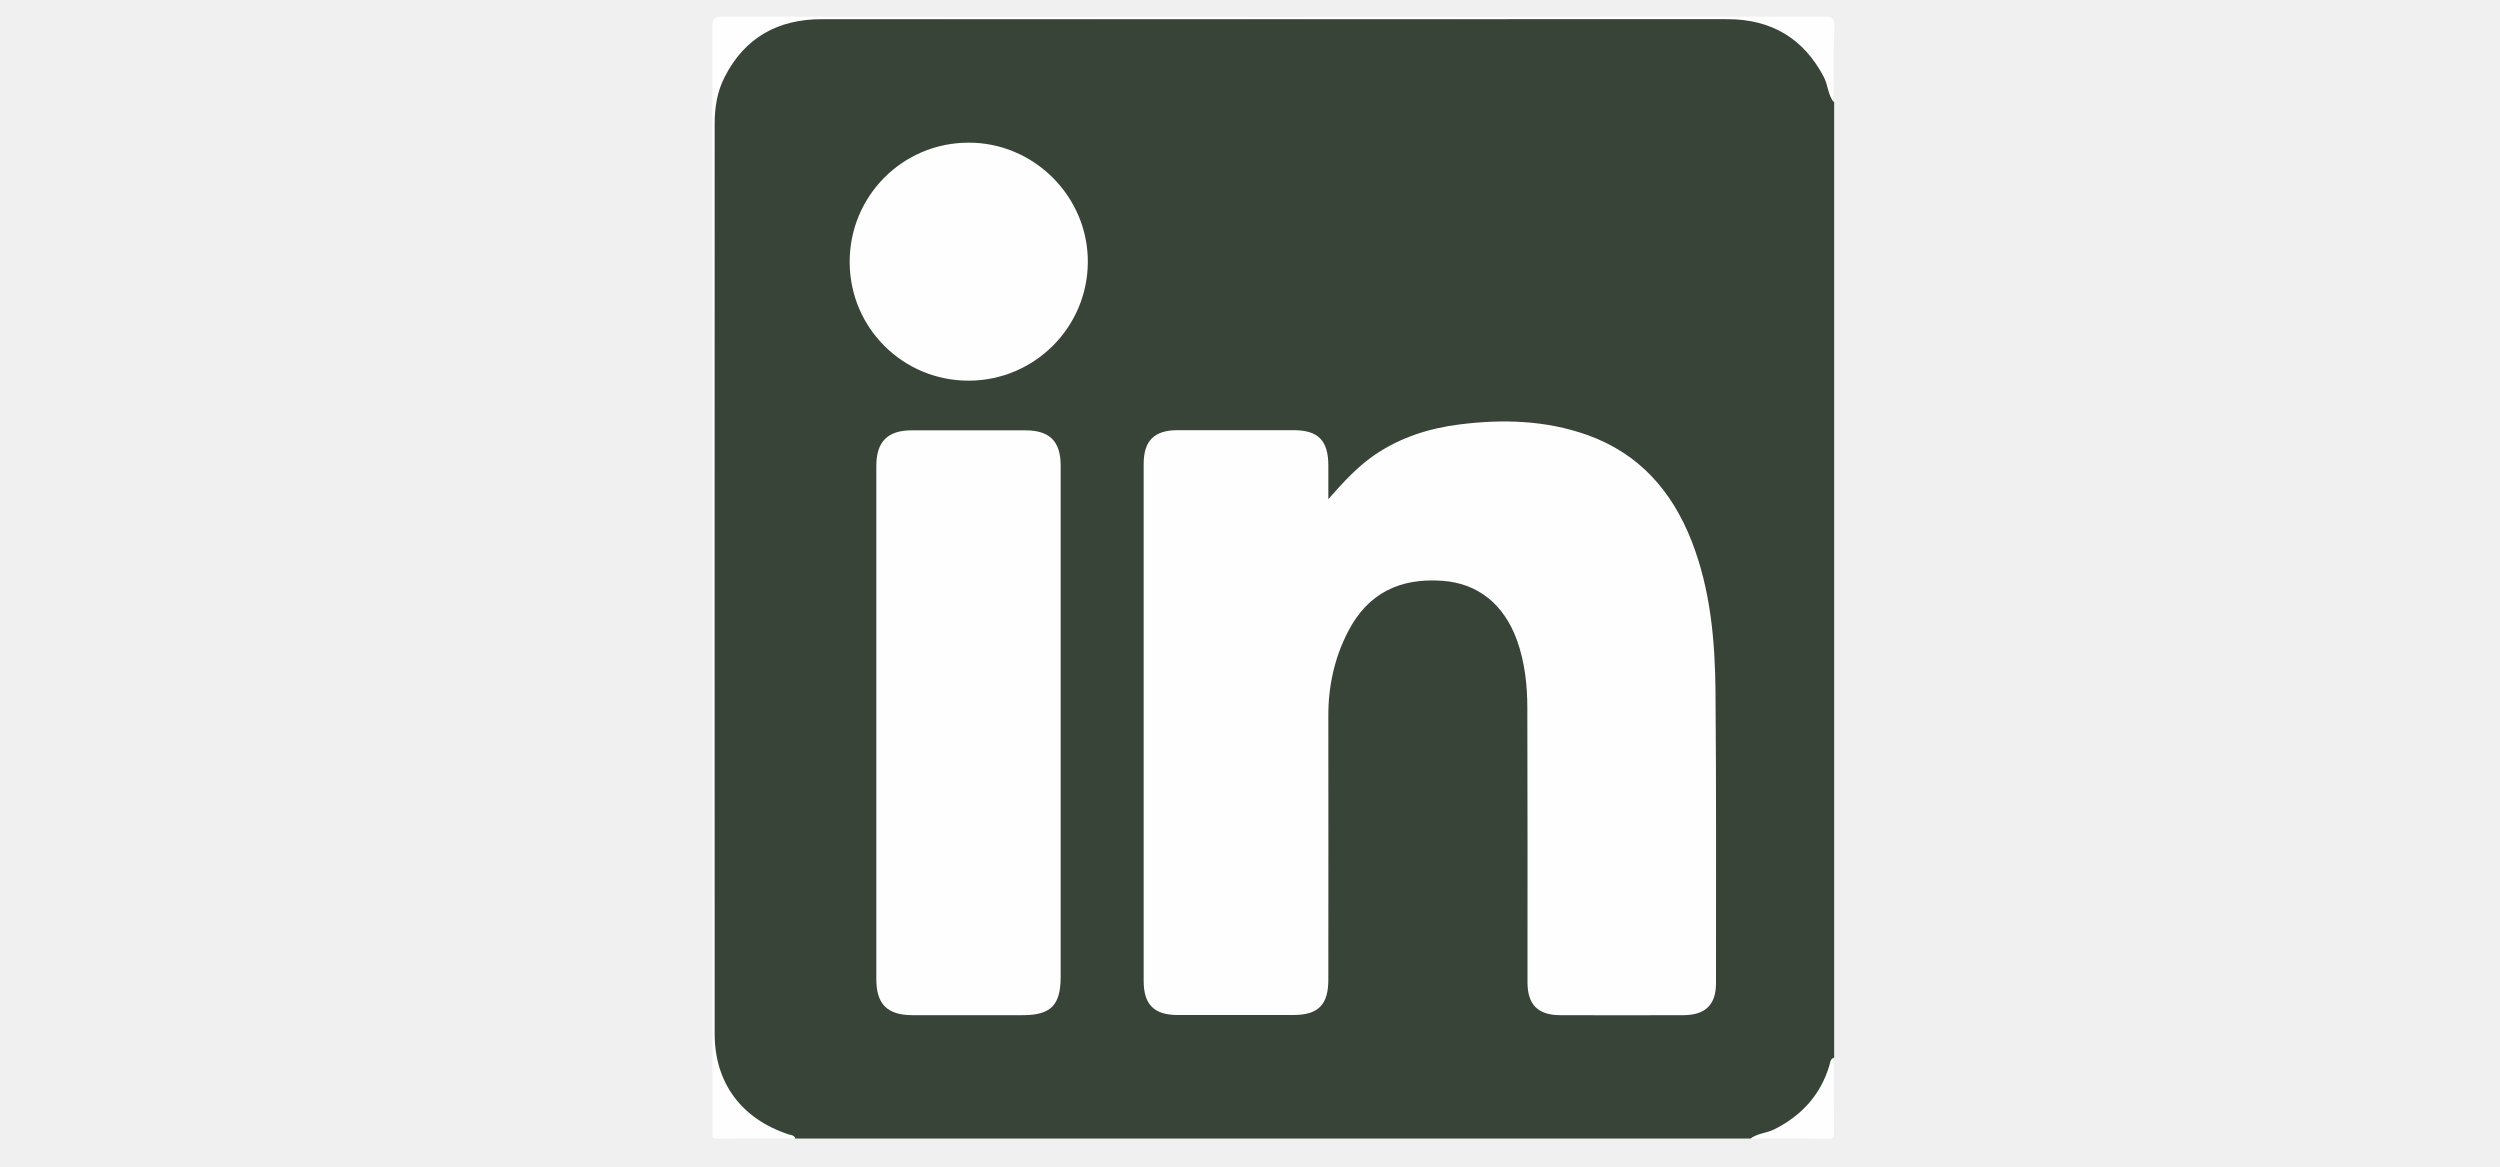
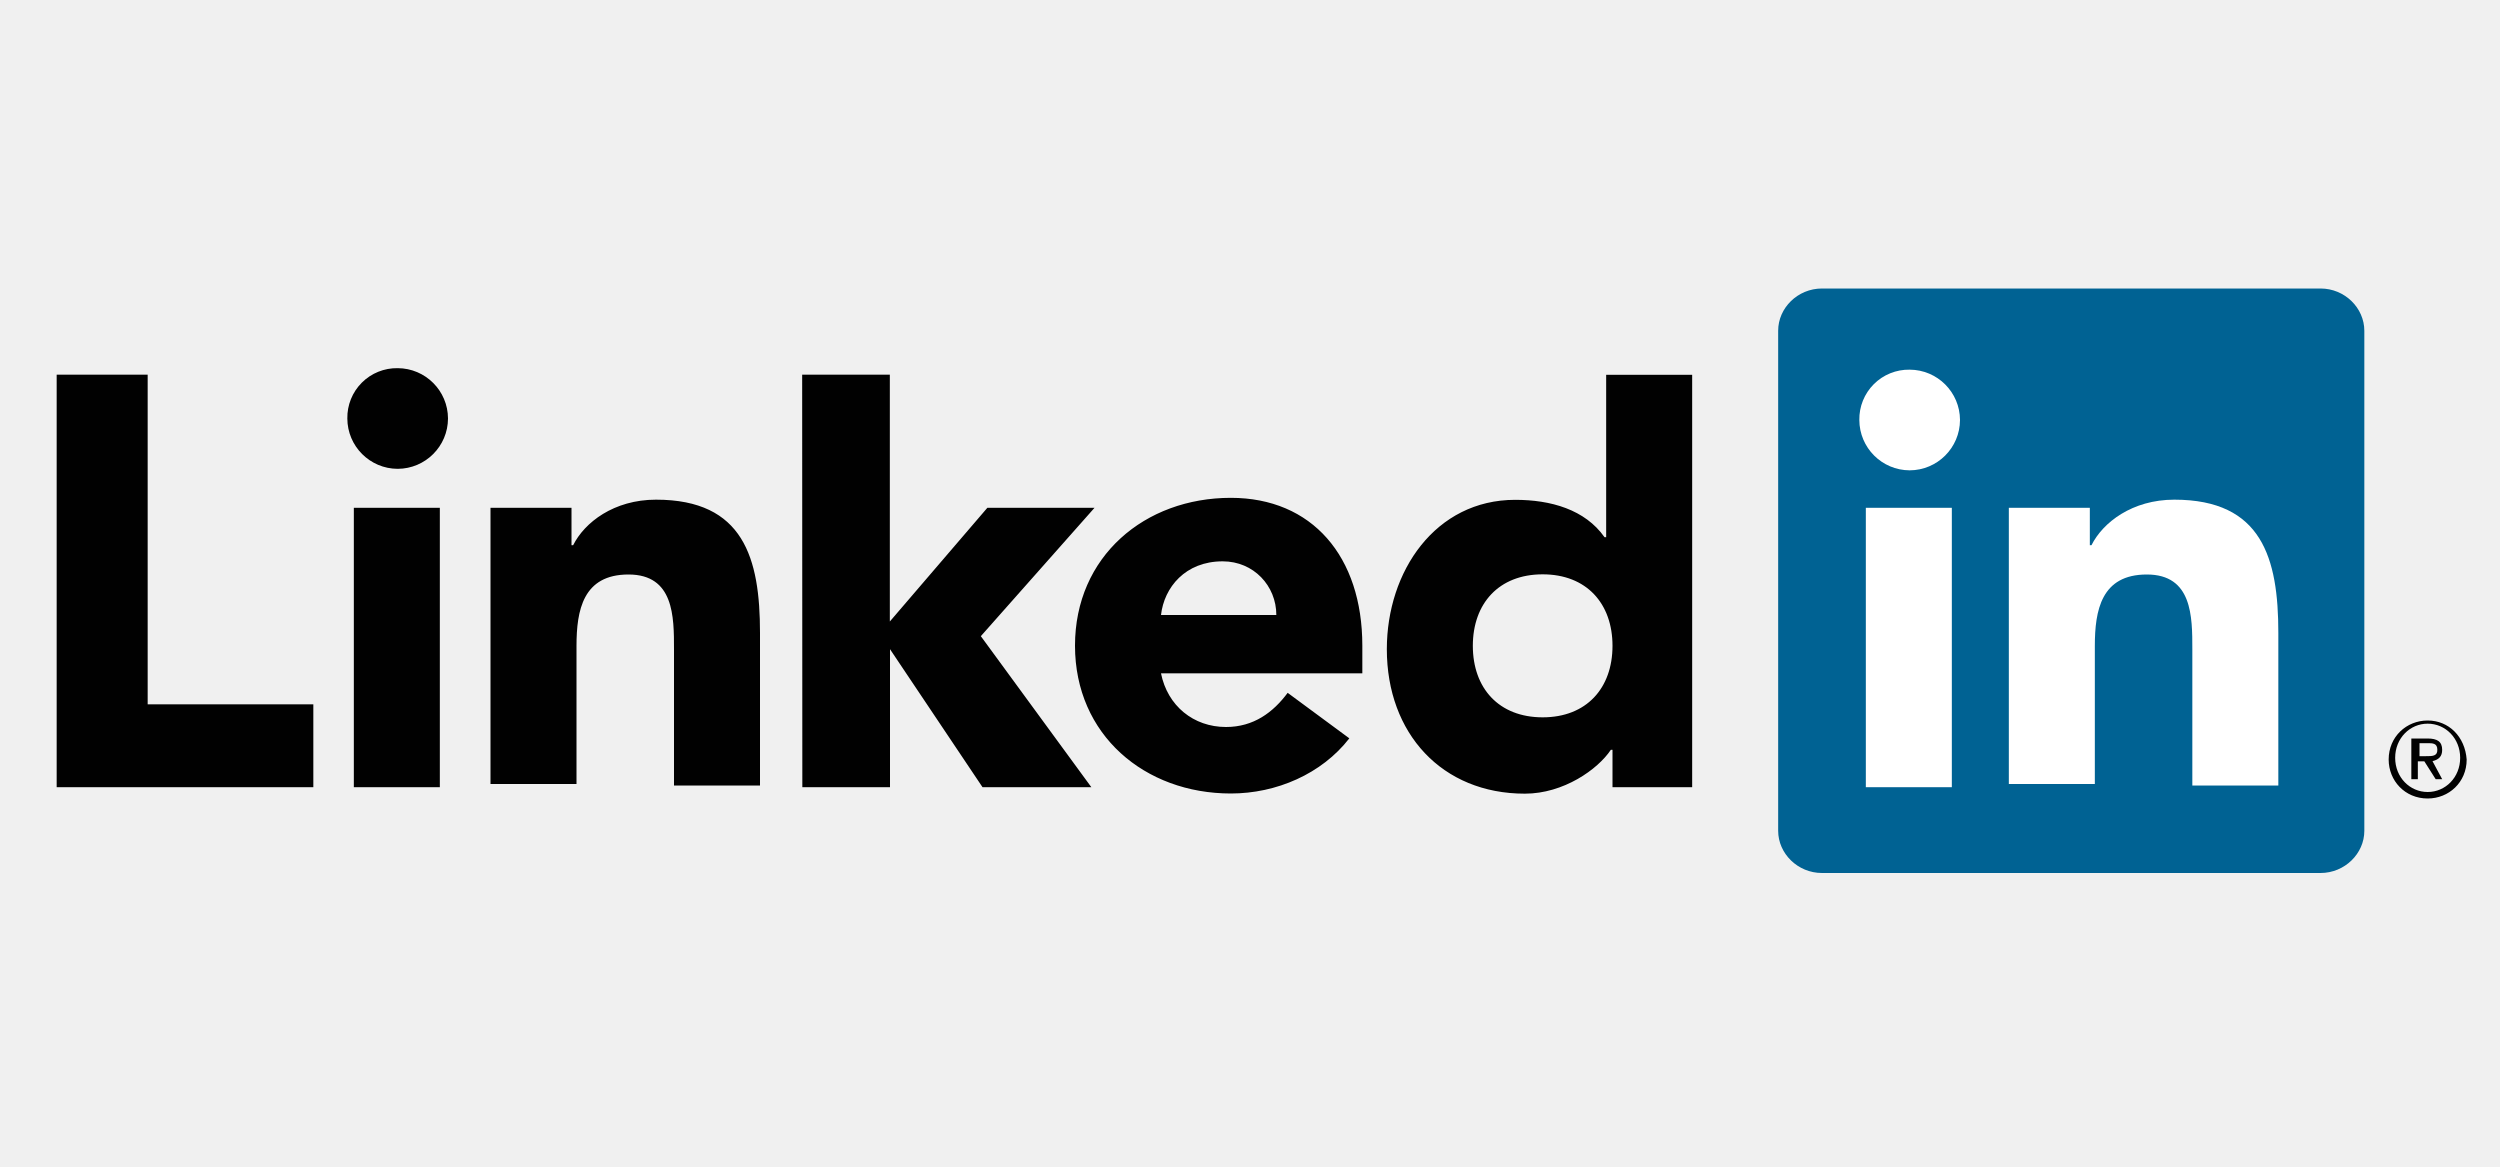
- <svg xmlns="http://www.w3.org/2000/svg" version="1.1" id="Layer_1" x="0px" y="0px" viewBox="0 0 150 70" style="enable-background:new 0 0 150 70;" xml:space="preserve">
-   <style type="text/css">
- 	.st0{display:none;}
- 	.st1{fill:#FEFEFE;}
- 	.st2{fill:#757575;}
- 	.st3{display:inline;fill:#858585;}
- 	.st4{display:inline;fill:#384438;}
- 	.st5{fill:#384438;}
- 	.st6{display:inline;fill:#FEFEFE;}
- 	.st7{display:inline;fill:#E7DEDE;}
- </style>
-   <g class="st0">
-     <path class="st1" d="M67.01,92.33c-10.33,0-20.67,0-31,0.01c-0.35,0-0.4-0.1-0.4-0.42c0.01-2.67,0.01-5.33,0.01-8   c0.23,0.02,0.21,0.22,0.25,0.36c0.73,2.54,2.41,4.05,5.01,4.42c2.4,0.34,4.65-0.7,5.63-2.9c0.37-0.83,0.5-1.72,0.47-2.63   c-0.02-0.46-0.11-0.54-0.56-0.55c-1.4,0-2.8,0.01-4.2-0.01c-0.37,0-0.49,0.14-0.48,0.5c0.02,0.97-0.06,0.85,0.86,0.86   c0.8,0,1.59-0.01,2.39,0c0.51,0.01,0.6,0.13,0.48,0.63c-0.34,1.52-1.7,2.64-3.37,2.78c-2.7,0.23-4.91-1.79-4.82-4.49   c0.06-1.69,0.85-3.01,2.38-3.76c1.48-0.73,2.96-0.64,4.37,0.27c0.17,0.11,0.32,0.35,0.53,0.23c0.31-0.17,0.57-0.43,0.74-0.74   c0.1-0.18-0.1-0.28-0.22-0.39c-0.75-0.64-1.62-1.04-2.59-1.15c-2.49-0.29-4.48,0.61-5.89,2.7c-0.34,0.5-0.57,1.06-0.72,1.66   c-0.04,0.17-0.02,0.4-0.27,0.44c0-26.67,0-53.33-0.01-80c0-0.38,0.1-0.42,0.44-0.42c23.92,0.01,47.83,0.01,71.75,0   c0.35,0,0.43,0.07,0.43,0.43c-0.01,29.91-0.01,59.82,0,89.73c0,0.39-0.1,0.44-0.46,0.44c-13.11-0.01-26.23-0.01-39.34-0.01   c0-0.21,0.19-0.21,0.31-0.24c1.55-0.41,2.34-1.7,2.38-3.25c0.06-2.21,0.01-4.42,0.02-6.63c0-0.35-0.13-0.49-0.47-0.46   c-0.35,0.04-0.77-0.15-0.99,0.35c-0.08,0.18-0.29,0.01-0.42-0.08c-1.12-0.79-2.25-0.68-3.35,0.01c-1.96,1.24-2.27,3.96-0.68,5.65   c0.94,0.99,2.28,1.35,3.42,0.92c0.28-0.11,0.51-0.29,0.75-0.45c0.17-0.12,0.31-0.1,0.35,0.13c0.23,1.48-0.54,2.55-1.88,2.66   c-0.77,0.06-1.39-0.25-1.83-0.87c-0.23-0.32-0.42-0.37-0.77-0.21c-0.77,0.34-0.81,0.47-0.24,1.1c0.45,0.5,0.95,0.92,1.62,1.11   C66.81,92.09,67.01,92.11,67.01,92.33z" />
-     <path class="st2" d="M35.62,82.16c0.15-0.14,0.13-0.35,0.18-0.52c1.01-4.06,6.01-5.81,9.32-3.26c0.01,0.01,0.02,0.02,0.03,0.03   c0.5,0.4,0.5,0.4,0.05,0.85c-0.22,0.22-0.41,0.55-0.67,0.61c-0.24,0.06-0.45-0.31-0.7-0.46c-1.38-0.86-3.28-0.81-4.63,0.14   c-1.4,0.98-2.07,2.73-1.7,4.44c0.35,1.63,1.68,2.94,3.32,3.23c1.32,0.23,2.51-0.02,3.56-0.89c0.6-0.5,0.88-1.16,1.04-1.89   c0.06-0.26,0-0.34-0.27-0.33c-1.03,0.01-2.06-0.01-3.09,0.01c-0.31,0.01-0.47-0.06-0.43-0.41c0.04-0.38-0.15-0.87,0.08-1.11   c0.23-0.25,0.72-0.08,1.1-0.08c1.25-0.01,2.51,0.01,3.76-0.01c0.38-0.01,0.51,0.1,0.54,0.47c0.27,3.52-2.08,5.77-5.04,5.91   c-3.14,0.15-5.54-1.67-6.32-4.72c-0.02-0.08,0-0.18-0.11-0.22c0-0.12,0-0.24,0-0.35c0.08-0.35,0.08-0.71,0-1.06   C35.62,82.39,35.62,82.28,35.62,82.16z" />
-     <path class="st2" d="M67.01,92.33c-0.11-0.14-0.29-0.12-0.43-0.17c-0.92-0.32-1.6-0.92-2.06-1.77c-0.11-0.2-0.1-0.33,0.14-0.4   c0.07-0.02,0.14-0.05,0.2-0.08c0.29-0.12,0.57-0.32,0.86-0.34c0.34-0.02,0.36,0.43,0.57,0.63c0.64,0.62,1.38,0.78,2.2,0.49   c0.77-0.27,1.11-0.88,1.19-1.66c0.03-0.3,0-0.6,0-0.92c-1.48,1.02-2.82,1.03-4.07,0.07c-1.3-0.99-1.82-2.72-1.29-4.28   c0.51-1.52,1.92-2.56,3.42-2.55c0.74,0.01,1.36,0.3,1.97,0.86c-0.1-0.62,0.22-0.61,0.61-0.6c0.96,0.02,0.96,0.01,0.96,0.96   c0,1.89,0,3.77,0,5.66c0,0.52-0.03,1.03-0.16,1.53c-0.34,1.32-1.16,2.15-2.5,2.46c-0.07,0.02-0.15,0-0.18,0.09   C67.96,92.33,67.49,92.33,67.01,92.33z" />
-     <path class="st3" d="M35.62,82.51" />
-     <path class="st4" d="M60.38,10.28c0.57-1.46,1.26-2.85,2.26-4.07c5.21-6.37,15.4-5.66,19.51,1.48c3.93,6.83,7.85,13.66,11.77,20.49   c4.09,7.13,8.18,14.25,12.26,21.38c3.54,6.19,1.04,13.98-5.45,16.88c-5.36,2.39-11.82,0.71-15.15-4.82   c-2.39-3.97-4.65-8.03-6.96-12.05c-2.12-3.67-4.23-7.35-6.35-11.02c-0.1-0.16-0.21-0.32-0.32-0.47c-0.41-0.37-0.56-0.89-0.82-1.35   c-3.19-5.55-6.4-11.08-9.6-16.62c-0.9-1.55-1.51-3.21-1.66-5C59.73,13.48,59.75,11.84,60.38,10.28z" />
-     <path class="st4" d="M60.38,10.28C60.25,11.15,60,12,59.94,12.89c-0.19,2.66,0.48,5.1,1.81,7.39c3.1,5.35,6.19,10.7,9.28,16.06   c0.33,0.57,0.68,1.13,0.93,1.74c-0.94,1.6-1.88,3.19-2.81,4.79c-3.22,5.54-6.45,11.09-9.67,16.63c-0.13,0-0.14-0.11-0.16-0.2   c0.11-0.8,0.37-1.57,0.45-2.38c0.33-3.33-0.42-6.35-2.58-8.96c-2.01-2.43-4.62-3.82-7.73-4.21c-3.56-0.44-6.7,0.58-9.36,3   c-0.37,0.34-0.78,0.63-1.08,1.04c-0.06,0.08-0.15,0.2-0.29,0.09c-0.02-0.33,0.26-0.52,0.4-0.76c3.85-6.72,7.71-13.43,11.57-20.14   c3.14-5.45,6.29-10.89,9.43-16.33C60.21,10.51,60.3,10.4,60.38,10.28z" />
-     <path class="st4" d="M38.73,47.88c0.6-0.6,1.21-1.19,1.87-1.72c4.35-3.56,10.81-3.5,15.11,0.14c3.19,2.7,4.51,6.19,4.23,10.32   c-0.06,0.93-0.3,1.82-0.53,2.72c0.01,0.22-0.17,0.39-0.18,0.61c-1.17,2.36-2.68,4.44-4.96,5.84C48.04,69.62,38.39,67,36.34,58.1   c-0.76-3.28-0.14-6.34,1.68-9.16C38.24,48.58,38.49,48.23,38.73,47.88z" />
-     <path class="st2" d="M84.89,88.62c0.18-0.49,0.34-0.93,0.51-1.36c1.06-2.81,2.12-5.61,3.16-8.43c0.1-0.28,0.23-0.38,0.53-0.38   c1.07,0.01,1.07,0,1.45,1.02c1.08,2.86,2.16,5.72,3.23,8.59c0.06,0.16,0.11,0.33,0.19,0.56c-0.44,0-0.84-0.01-1.25,0   c-0.23,0.01-0.25-0.18-0.3-0.32c-0.26-0.7-0.51-1.41-0.75-2.12c-0.08-0.23-0.19-0.31-0.44-0.31c-1.21,0.01-2.42,0.01-3.62,0   c-0.23,0-0.34,0.08-0.41,0.29c-0.24,0.72-0.51,1.44-0.76,2.16c-0.07,0.2-0.16,0.32-0.4,0.3C85.68,88.61,85.31,88.62,84.89,88.62z" />
-     <path class="st2" d="M100.05,82.56c-0.07-1.21,0-2.41-0.04-3.62c-0.01-0.4,0.12-0.5,0.5-0.49c0.82,0.03,0.82,0.01,0.82,0.81   c0,2.98-0.01,5.96,0.01,8.93c0,0.36-0.1,0.44-0.44,0.43c-0.74-0.02-0.75,0-0.84-0.95c-0.48,0.58-1.04,0.99-1.76,1.11   c-1.88,0.33-3.57-0.95-3.86-2.88c-0.13-0.85-0.06-1.68,0.3-2.46C95.89,80.94,98.75,80.94,100.05,82.56z" />
-     <path class="st2" d="M78.71,88.99c-1.92-0.01-3.49-1.37-3.73-3.22c-0.26-2,0.78-3.74,2.56-4.26c1.92-0.56,3.64,0.48,4.37,2.51   c0.1,0.29-0.12,0.28-0.26,0.34c-1.44,0.6-2.88,1.19-4.32,1.78c-0.5,0.2-0.5,0.24-0.17,0.65c0.79,0.96,2.33,0.95,3.19-0.04   c0.22-0.25,0.36-0.28,0.6-0.08c0.18,0.15,0.38,0.29,0.59,0.39c0.41,0.19,0.31,0.38,0.07,0.64C80.82,88.57,79.87,89,78.71,88.99z" />
-     <path class="st2" d="M59.55,88.99c-2.12-0.01-3.75-1.66-3.75-3.81c0-2.16,1.65-3.83,3.79-3.82c2.11,0.01,3.73,1.68,3.72,3.83   C63.3,87.35,61.67,89,59.55,88.99z" />
-     <path class="st2" d="M51.4,88.99c-2.12,0-3.75-1.65-3.75-3.8c0-2.16,1.65-3.84,3.78-3.82c2.1,0.01,3.74,1.7,3.73,3.84   C55.16,87.35,53.53,89,51.4,88.99z" />
-     <path class="st2" d="M105.42,81.45c0.94,0.05,1.86,0.36,2.46,1.3c0.14,0.22,0.16,0.37-0.13,0.45c-0.11,0.03-0.22,0.08-0.33,0.14   c-0.32,0.19-0.54,0.22-0.82-0.15c-0.5-0.66-1.6-0.76-2.29-0.3c-0.56,0.36-0.53,0.94,0.07,1.24c0.46,0.24,0.99,0.28,1.48,0.42   c0.47,0.13,0.94,0.25,1.36,0.51c1.11,0.7,1.25,2.12,0.3,3.02c-1.46,1.37-4.11,0.88-5-0.91c-0.13-0.26-0.08-0.37,0.18-0.44   c0.04-0.01,0.08-0.04,0.12-0.06c0.22-0.09,0.44-0.26,0.65-0.24c0.24,0.01,0.27,0.35,0.41,0.52c0.59,0.73,1.59,0.96,2.43,0.53   c0.61-0.31,0.67-0.91,0.14-1.35c-0.32-0.26-0.71-0.34-1.1-0.43c-0.54-0.13-1.09-0.24-1.6-0.48c-0.67-0.32-1.13-0.81-1.16-1.59   c-0.03-0.78,0.34-1.35,1-1.74C104.11,81.57,104.7,81.46,105.42,81.45z" />
-     <path class="st2" d="M74.12,83.27c0,1.71-0.01,3.42,0.01,5.12c0,0.34-0.09,0.44-0.42,0.41c-0.31-0.03-0.62-0.02-0.93,0   c-0.24,0.01-0.3-0.08-0.3-0.31c0.01-3.52,0.01-7.04,0-10.56c0-0.23,0.07-0.32,0.3-0.3c0.42,0.03,0.95-0.17,1.24,0.07   c0.28,0.24,0.08,0.78,0.09,1.18C74.13,80.35,74.12,81.81,74.12,83.27z" />
-     <path class="st5" d="M59.22,59.95c-0.15-0.27,0.12-0.41,0.18-0.61c0.03,0.06,0.05,0.11,0.08,0.17   C59.43,59.67,59.34,59.82,59.22,59.95z" />
+ <svg xmlns="http://www.w3.org/2000/svg" viewBox="0 0 150 70">
+   <g fill="#010101">
+     <path d="M145.95 45.67c.39-.1.58-.29.58-.68 0-.49-.29-.68-.88-.68h-.97v2.44h.39v-1.07h.39l.68 1.07h.39l-.58-1.08zm-.39-.3h-.39v-.78h.49c.29 0 .58 0 .58.39.01.39-.29.39-.68.39h0z" />
+     <path d="M145.66 43.23c-1.27 0-2.34.97-2.34 2.34 0 1.27.97 2.34 2.34 2.34 1.27 0 2.34-.97 2.34-2.34-.1-1.37-1.07-2.34-2.34-2.34zm0 4.29c-1.07 0-1.95-.88-1.95-2.05s.88-2.05 1.95-2.05 1.95.88 1.95 2.05-.88 2.05-1.95 2.05zM3.4 22.48h5.46v19.78h9.94v4.97H3.4V22.48zm17.83 7.99h5.16v16.76h-5.16V30.47zm2.63-8.38a3.03 3.03 0 0 1 3.02 3.02 3.03 3.03 0 0 1-3.02 3.02 3.03 3.03 0 0 1-3.02-3.02 2.97 2.97 0 0 1 3.02-3.02m24.27.39h5.26v14.81l5.85-6.82h6.43l-6.82 7.7 6.63 9.06h-6.53l-5.55-8.28v8.28h-5.26l-.01-24.75zm-18.81 7.99h4.97v2.24h.1c.68-1.36 2.44-2.73 4.97-2.73 5.26 0 6.24 3.51 6.24 7.99v9.16h-5.16v-8.18c0-1.95 0-4.48-2.73-4.48s-3.12 2.14-3.12 4.29v8.28h-5.16V30.47h-.11zm47.26 6.43c0-1.75-1.36-3.22-3.22-3.22-2.24 0-3.51 1.56-3.7 3.22h6.92zm4.38 7.4c-1.66 2.14-4.38 3.31-7.11 3.31-5.16 0-9.35-3.51-9.35-8.87s4.19-8.87 9.35-8.87c4.87 0 7.89 3.51 7.89 8.87v1.66H69.66c.39 1.95 1.95 3.22 3.9 3.22 1.66 0 2.83-.88 3.7-2.05l3.7 2.73zm11.6-9.84c-2.63 0-4.19 1.75-4.19 4.29s1.56 4.29 4.19 4.29 4.19-1.75 4.19-4.29-1.56-4.29-4.19-4.29m8.96 12.77h-4.77v-2.24h-.1c-.78 1.17-2.83 2.63-5.16 2.63-4.97 0-8.28-3.61-8.28-8.67 0-4.68 2.92-8.96 7.7-8.96 2.14 0 4.19.58 5.36 2.24h.1v-9.74h5.16v24.74z" />
  </g>
-   <g class="st0">
-     <path class="st1" d="M77.38,89.69c-17.57,0-35.15-0.01-52.72,0.03c-1.16,0-1.39-0.23-1.38-1.38c0.04-35.26,0.04-70.52,0-105.78   c0-1.16,0.23-1.39,1.38-1.38c35.26,0.04,70.52,0.04,105.78,0c1.16,0,1.39,0.23,1.38,1.38c-0.04,35.26-0.04,70.52,0,105.78   c0,1.16-0.22,1.39-1.38,1.39C112.76,89.68,95.07,89.69,77.38,89.69z" />
-     <path class="st4" d="M122.02,56.98c-0.36,1.89-1.04,3.63-2.33,5.1c-0.95,0.21-1.91,0.11-2.86,0.11c-25.78,0-51.56,0-77.35,0   c-1.13,0-2.25,0.01-3.36,0.22c-1.55-1.61-2.28-3.62-2.7-5.76c-0.34-0.92,0.35-1.05,0.95-1.2c0.72-0.17,1.46-0.11,2.19-0.11   c27.44,0,54.89,0,82.33,0c0.73,0,1.46-0.03,2.19,0.1C121.94,55.61,122.4,56.04,122.02,56.98z" />
-     <path class="st4" d="M33.77,12.63c0.54-2.28,1.54-4.28,3.47-5.72c0.63-0.31,1.32-0.24,1.98-0.24c25.57,0.02,51.14,0,76.71,0.01   c0.79,0,1.58-0.02,2.34,0.22c2.18,1.6,3.12,3.91,3.72,6.42C93.49,13.03,65,13.26,36.5,13.17C35.57,13.17,34.56,13.37,33.77,12.63z" />
-     <path class="st4" d="M123.38,46.88c0.01,1.55,0.04,3.1-0.38,4.62c-0.93,0.76-2.04,0.54-3.08,0.54   c-24.54,0.01-49.09,0.01-73.63,0.01c-3.49,0-6.98,0.04-10.47-0.02c-1.26-0.02-2.32,0.23-3.1,1.27c-0.4-1.09-0.33-2.22-0.32-3.35   c-0.4-3.24-0.28-3.39,2.9-3.39c10.79-0.01,21.58,0.01,32.36-0.02c0.87,0.06,1.55-0.47,2.3-0.77c0.57-0.23,1.13-0.4,1.75-0.23   c16.08,0.01,32.16,0,48.24,0.01c0.84,0,1.69-0.07,2.52,0.11C123.1,45.8,123.72,45.99,123.38,46.88z" />
-     <path class="st4" d="M33.77,12.63c28.65,0,57.29,0,85.94,0.01c0.82,0,1.71-0.19,2.29,0.67c0.64,1.63,1.01,3.31,0.99,5.06   c-28.76-0.28-57.52-0.04-86.29-0.13c-1.47,0-2.91-0.02-4.21,0.81C32.53,16.83,32.89,14.68,33.77,12.63z" />
-     <path class="st4" d="M36.12,62.41c0.07-0.54,0.37-0.78,0.91-0.77c0.45,0.01,0.9,0,1.35,0c26.37,0,52.74,0,79.1,0.02   c0.74,0,1.59-0.34,2.21,0.43c-2.36,3.23-5.78,4.33-9.53,4.57c-17.88,1.14-35.77,1.17-53.66,0.54c-4.72-0.17-9.46-0.14-14.11-1.15   C39.92,65.51,37.7,64.49,36.12,62.41z" />
-     <path class="st4" d="M32.48,19.05c0.29-1.03,0.88-1.38,2.03-1.38c28.84,0.04,57.67,0.04,86.51,0.03c0.73,0,1.48-0.09,1.95,0.67   c0.23,1.23,0.45,2.46,0.34,3.72c-0.58,0.31-1.21,0.21-1.82,0.21c-15.57-0.01-31.14,0-46.71,0.01c-1.06,0-2.14-0.16-3.13,0.39   c-0.38,0.29-0.88,0.44-1.23,0.18c-1.17-0.87-1.9-0.19-2.65,0.61c-0.77,0.21-1.56,0.17-2.35,0.17c-10.55,0.01-21.1-0.01-31.64,0.01   c-0.56,0-1.13,0.07-1.65-0.21C32.01,21.96,32.26,20.5,32.48,19.05z" />
-     <path class="st4" d="M32.72,53.3c-0.18-1.5,0.51-1.83,1.95-1.83c29.45,0.04,58.89,0.03,88.34,0.03c-0.01,0.23-0.03,0.46-0.04,0.69   c-0.29,0.57,0.02,1.23-0.26,1.8c0.01,1.05-0.21,2.05-0.69,2.99c-0.01-0.62-0.14-1.13-0.94-1.08c-0.34,0.02-0.67,0-1.01,0   c-28.24,0-56.48,0-84.72,0.02c-0.68,0-1.66-0.48-1.93,0.73C32.94,55.58,32.7,54.47,32.72,53.3z" />
-     <path class="st4" d="M123.38,46.88c-0.24-1.22-1.22-0.77-1.91-0.77c-16.04-0.02-32.08-0.01-48.13-0.03c-0.69,0-1.48,0.31-2.06-0.37   c0-0.64,0.52-0.82,0.95-1.05c3.55-1.9,7.1-3.8,10.73-5.55c0.67-0.32,1.35-0.55,2.11-0.37c11.9,0.12,23.8,0.01,35.7,0.06   c0.99,0,2.04-0.19,2.91,0.54C123.75,41.86,123.85,44.38,123.38,46.88z" />
-     <path class="st4" d="M118.27,6.89c-0.61,0.38-1.29,0.34-1.96,0.34c-25.59,0-51.17,0-76.76,0.01c-0.8,0-1.56-0.13-2.32-0.33   c2.16-2.14,4.9-2.85,7.81-3.07c9.65-0.73,19.32-0.91,29-0.98c12.15-0.09,24.3,0.12,36.42,0.98C113.37,4.05,116.11,4.74,118.27,6.89   z" />
-     <path class="st4" d="M123.62,26.49c0.14,2.14,0.23,4.28,0.06,6.42c-0.82,0.69-1.81,0.53-2.75,0.53c-8.5,0.01-17,0.01-25.5,0.01   c-1.01,0-2.03-0.02-3.03,0.13c-0.68,0.34-1.3,0.06-1.91-0.23c-3.23-1.52-6.32-3.29-9.48-4.94c-0.56-0.29-1.28-0.61-0.88-1.52   c0.59-0.87,1.51-0.93,2.41-0.93c13.06-0.03,26.12-0.02,39.19,0C122.4,25.96,123.09,25.95,123.62,26.49z" />
-     <path class="st4" d="M31.81,35.95c0-2.25,0.01-4.51,0.01-6.76c0.63-0.62,1.45-0.54,2.22-0.54c10.71-0.01,21.42-0.02,32.13,0   c0.73,0,1.47-0.02,2.11,0.42c0.85,2.32,0.77,4.64,0.05,6.97c-0.74,0.54-1.6,0.46-2.44,0.46c-10.56,0.01-21.13,0.01-31.69,0   C33.37,36.5,32.5,36.61,31.81,35.95z" />
-     <path class="st4" d="M123.62,26.49c-13.73,0-27.46,0-41.19-0.01c-0.93,0-1.82-0.01-2.34,0.94c-0.44,0.36-0.87,0.09-1.24-0.1   c-2.53-1.3-5.06-2.61-7.52-4.04c-0.11-0.14-0.12-0.3-0.05-0.46c-0.26-0.58,0.06-0.87,0.55-0.95c0.55-0.09,1.11-0.11,1.67-0.11   c15.89-0.01,31.79,0,47.68,0c0.72,0,1.47-0.11,2.13,0.33C123.51,23.55,123.73,25.01,123.62,26.49z" />
-     <path class="st4" d="M31.81,35.95c12.13,0,24.27,0,36.4,0c0.98,2.03,0.77,4.09,0.13,6.16c-0.85,0.61-1.83,0.46-2.77,0.46   c-9.85,0.01-19.7,0.01-29.54,0.01c-0.56,0-1.13,0.02-1.69,0.01c-1.09-0.03-1.7,0.4-1.73,1.55c-0.02,0.5-0.11,1.02-0.55,1.36   C31.55,42.33,31.77,39.14,31.81,35.95z" />
-     <path class="st4" d="M91.92,33.57c0.3-1.09,1.2-0.63,1.83-0.63c9.98-0.03,19.96-0.02,29.94-0.02c0,2.14,0,4.28,0,6.42   c-12.29,0-24.59,0-36.88,0c-0.84,0-1.69,0.08-2.45-0.4c0.41-1.14,1.54-1.36,2.43-1.87c0.92-0.51,1.88-0.97,2.83-1.43   c0.6-0.28,1.18-0.61,1.8-0.86C92.01,34.52,92.06,34.1,91.92,33.57z" />
-     <path class="st4" d="M68.21,29.19c-12.13,0-24.26,0-36.4,0c-0.11-1.93,0.05-3.84,0.31-5.75c0.66-0.44,1.41-0.33,2.13-0.33   c11.32,0,22.63,0,33.95,0C69.12,25.14,69.12,27.17,68.21,29.19z" />
-     <path class="st4" d="M32.06,45.5c0.14-3.47,0.14-3.47,3.64-3.47c10.84,0,21.68,0,32.52,0c0.95,1.66,0.71,3.34,0.12,5.04   c-11.01,0.01-22.01,0.02-33.02,0.03c-2.81,0-2.81,0-2.91,2.85C31.96,48.49,32.07,46.99,32.06,45.5z" />
-     <path class="st4" d="M122.71,53.99c0.03-0.61-0.25-1.26,0.26-1.8C123.01,52.8,123.07,53.43,122.71,53.99z" />
-     <path class="st6" d="M68.33,47.07c-0.04-1.68-0.08-3.36-0.12-5.04c0-2.03,0-4.06,0-6.08c0-2.25,0-4.51,0-6.76c0-2.03,0-4.06,0-6.08   c0.04-0.49,0.07-0.98,0.12-1.62c1.02,0.46,1.98,0.9,2.95,1.33c0.01,0.08,0.02,0.16,0.04,0.24c5.81,3.54,11.4,7.43,17.06,11.19   c0.61,0.4,1.52,0.62,1.48,1.64c-1.84,1.02-3.67,2.03-5.51,3.05c-4.43,2.11-8.79,4.37-13.07,6.77   C70.3,46.16,69.31,46.62,68.33,47.07z" />
-     <path class="st7" d="M89.86,35.89c-4.14-3.14-8.63-5.77-12.87-8.76c-1.9-1.34-4.07-2.32-5.68-4.06c2.92,1.45,5.85,2.91,8.77,4.36   c3.94,2.05,7.88,4.09,11.83,6.14c0.64,0.42,1.32,0.82,0.05,1.33C91.25,35.18,90.56,35.55,89.86,35.89z" />
-   </g>
-   <g class="st0">
-     <path class="st1" d="M16.43,35.03c0-19.94,0-39.87-0.01-59.81c0-0.27,0.06-0.33,0.33-0.33c40.12,0.01,80.24,0.01,120.36,0   c0.27,0,0.33,0.06,0.33,0.33c-0.01,39.87-0.01,79.75,0,119.62c0,0.27-0.06,0.33-0.33,0.33c-40.12-0.01-80.24-0.01-120.36,0   c-0.27,0-0.33-0.06-0.33-0.33C16.43,74.91,16.43,54.97,16.43,35.03z" />
-     <path class="st4" d="M39.01,60.02c1.08,0.05,2.16,0.05,3.24,0c0.21-0.06,0.43,0.03,0.64-0.05c1.28-0.04,2.53-0.23,3.79-0.45   c1.85-0.33,3.65-0.82,5.42-1.46c2.12-0.77,4.14-1.74,6.06-2.91c1.01-0.61,1.97-1.29,2.93-1.98c0.05-0.04,0.09-0.11,0.14-0.16   c-0.11-0.08-0.22-0.05-0.32-0.04c-0.12-0.06-0.26,0-0.38-0.05c-3.02-0.21-5.79-1.15-8.29-2.86c-0.96-0.66-1.86-1.4-2.67-2.24   c-1.49-1.55-2.6-3.34-3.43-5.3c-0.13-0.3-0.26-0.6-0.34-0.92c-0.05-0.18-0.04-0.23,0.17-0.19c1.28,0.23,2.57,0.3,3.87,0.23   c0.12-0.05,0.26,0.01,0.38-0.05c0.96-0.01,1.88-0.22,2.89-0.45c-0.41-0.21-0.8-0.24-1.16-0.35c-1.9-0.55-3.64-1.4-5.23-2.57   c-0.75-0.55-1.47-1.14-2.11-1.81c-1.42-1.46-2.53-3.12-3.35-4.98c-0.59-1.34-0.96-2.75-1.22-4.19c-0.07-0.39-0.07-0.8-0.1-1.19   c-0.06-0.21,0.03-0.43-0.05-0.64c0-0.27,0-0.54,0-0.85c0.87,0.47,1.72,0.86,2.6,1.16c1.36,0.46,2.74,0.81,4.18,0.85   c0.12,0.06,0.25,0,0.37,0.05c0.09,0,0.19,0,0.26,0c-4.27-3.08-6.76-7.19-7.23-12.46c-0.06-0.19,0.03-0.39-0.05-0.57   c0-0.52,0-1.04,0-1.56c0.09-0.18,0-0.38,0.05-0.57c0.2-2.37,0.87-4.6,2.02-6.68c0.21-0.39,0.21-0.39,0.48-0.06   c1.91,2.29,4.02,4.38,6.32,6.28c3.14,2.6,6.56,4.75,10.26,6.47c2.45,1.14,4.99,2.05,7.6,2.76c1.72,0.47,3.47,0.82,5.23,1.11   c0.5,0.08,1,0.2,1.52,0.16c0.11,0.08,0.25,0,0.36,0.06c0.09,0.01,0.19,0.01,0.28,0.02c0.11,0.08,0.25,0,0.36,0.05   c0.12,0.01,0.24,0.01,0.36,0.02c0.14,0.08,0.29,0,0.43,0.06c0.14,0.01,0.28,0.01,0.43,0.02c0.16,0.08,0.34,0,0.5,0.05   c0.04,0.01,0.07,0.01,0.11,0.02c0.48,0.03,0.46,0.03,0.37-0.44c-0.09-0.47-0.13-0.95-0.2-1.42c-0.05-0.11,0.02-0.25-0.05-0.36   c-0.01-0.14-0.01-0.28-0.02-0.42c-0.04-0.73-0.03-1.47,0-2.2c0.07-1.51,0.37-2.98,0.88-4.41c0.65-1.85,1.58-3.54,2.83-5.05   c1.66-2.01,3.67-3.59,6.07-4.65c1.6-0.71,3.27-1.15,5.01-1.37c0.12-0.05,0.25,0.02,0.37-0.05c0.16-0.01,0.33-0.01,0.49-0.02   c0.74-0.03,1.48-0.03,2.21,0c0.14,0.01,0.28,0.01,0.43,0.02c0.11,0.07,0.24,0,0.36,0.05c2,0.27,3.92,0.8,5.72,1.73   c1.59,0.82,3.05,1.84,4.28,3.14c0.21,0.22,0.4,0.29,0.71,0.22c1.65-0.36,3.28-0.82,4.86-1.42c1.68-0.63,3.32-1.38,4.87-2.29   c0.14-0.08,0.29-0.15,0.53-0.27c-1.33,3.94-3.71,6.94-7.18,9.12c0.51,0.09,2.76-0.33,4.75-0.88c1.55-0.42,3.06-0.99,4.57-1.57   c-0.29,0.57-0.68,1.05-1.05,1.55c-1.23,1.66-2.65,3.13-4.15,4.54c-0.94,0.89-1.97,1.66-2.99,2.45c-0.06,0.24-0.05,0.49,0,0.73   c0,0.92,0,1.84,0,2.76c-0.09,0.3,0.01,0.62-0.06,0.93c-0.01,0.21-0.01,0.42-0.02,0.63c-0.08,0.16,0.01,0.34-0.05,0.51   c-0.01,0.14-0.01,0.28-0.02,0.42c-0.08,0.14,0,0.29-0.06,0.43c-0.42,3.93-1.25,7.78-2.58,11.51c-1.27,3.54-2.89,6.92-4.92,10.1   c-1.3,2.04-2.73,3.97-4.33,5.79c-0.9,1.03-1.82,2.04-2.81,2.98c-2.03,1.93-4.21,3.68-6.56,5.22c-1.69,1.11-3.45,2.12-5.28,2.98   c-2.48,1.17-5.04,2.11-7.68,2.83c-2.09,0.56-4.2,0.98-6.34,1.27c-0.39,0.05-0.77,0.1-1.16,0.15c-0.12,0.06-0.25-0.02-0.36,0.05   c-0.12,0.01-0.24,0.01-0.35,0.02c-0.14,0.06-0.29-0.03-0.43,0.06c-0.14,0.01-0.29,0.01-0.43,0.02c-0.16,0.06-0.34-0.03-0.5,0.05   c-0.17,0-0.33,0.01-0.5,0.01c-0.24,0.06-0.49-0.03-0.72,0.05c-0.33,0.01-0.67,0.01-1,0.02c-0.98,0.03-1.95,0.03-2.93,0   c-0.31-0.01-0.62-0.01-0.93-0.02c-0.21-0.08-0.43,0-0.65-0.05c-0.19-0.01-0.38-0.01-0.56-0.02c-0.14-0.07-0.3,0-0.44-0.05   c-0.14-0.01-0.28-0.01-0.42-0.02c-0.12-0.07-0.25,0-0.37-0.05c-1.81-0.12-3.58-0.46-5.35-0.81c-1.13-0.23-2.25-0.53-3.36-0.87   c-2.26-0.69-4.47-1.49-6.62-2.48c-1.84-0.85-3.61-1.83-5.33-2.9c-0.07-0.04-0.22-0.05-0.2-0.19c0-0.01,0.09-0.02,0.13-0.03   c0.11,0.07,0.25,0,0.36,0.05c0.12,0.01,0.23,0.01,0.35,0.02c0.12,0.07,0.25,0.01,0.37,0.05c0.17,0.01,0.33,0.01,0.5,0.02   C38.57,60.06,38.8,59.96,39.01,60.02z" />
-     <path class="st4" d="M60.88,67.32c0.98,0,1.95,0,2.93,0c-0.16,0.11-0.35,0.05-0.52,0.05c-0.69,0.01-1.38,0-2.07,0   C61.11,67.38,60.99,67.41,60.88,67.32z" />
-     <path class="st4" d="M94.28,1.39c-0.74,0-1.48,0-2.21,0C92.81,1.3,93.54,1.29,94.28,1.39z" />
-     <path class="st4" d="M76.42,16.94c0,0.73,0,1.47,0,2.2c-0.13-0.32-0.05-0.65-0.05-0.98C76.37,17.76,76.3,17.34,76.42,16.94z" />
-     <path class="st4" d="M109.93,22.2c0.01-0.31-0.04-0.62,0.06-0.93C109.95,21.59,110.05,21.9,109.93,22.2z" />
-     <path class="st4" d="M109.98,18.52c-0.06-0.24-0.1-0.49,0-0.73C109.98,18.03,109.98,18.27,109.98,18.52z" />
-     <path class="st4" d="M64.81,67.3c0.24-0.08,0.48-0.05,0.72-0.05C65.3,67.37,65.05,67.28,64.81,67.3z" />
-     <path class="st4" d="M39.88,25.41c0.08,0.21,0.05,0.43,0.05,0.64C39.82,25.84,39.9,25.62,39.88,25.41z" />
-     <path class="st4" d="M39.01,60.02c-0.22,0-0.44,0.04-0.65-0.05C38.58,59.99,38.8,59.91,39.01,60.02z" />
-     <path class="st4" d="M42.89,59.97c-0.21,0.09-0.43,0.05-0.64,0.05C42.45,59.91,42.67,59.99,42.89,59.97z" />
-     <path class="st4" d="M59.31,67.25c0.22,0,0.44-0.04,0.65,0.05C59.74,67.28,59.51,67.36,59.31,67.25z" />
-     <path class="st4" d="M40.07,11.46c0,0.19,0.04,0.38-0.05,0.57C40.04,11.83,39.96,11.64,40.07,11.46z" />
-     <path class="st4" d="M40.02,13.58c0.09,0.18,0.05,0.38,0.05,0.57C39.96,13.97,40.04,13.77,40.02,13.58z" />
-     <path class="st4" d="M76.21,21.76c-0.17,0.01-0.34,0.03-0.5-0.05C75.88,21.73,76.05,21.66,76.21,21.76z" />
-     <path class="st4" d="M109.86,23.34c0-0.17-0.03-0.35,0.05-0.51C109.89,23,109.97,23.18,109.86,23.34z" />
-     <path class="st4" d="M66.04,67.23c0.16-0.09,0.33-0.05,0.5-0.05C66.38,67.29,66.2,67.21,66.04,67.23z" />
-     <path class="st4" d="M75.28,21.7c-0.15,0-0.3,0.03-0.43-0.06C75,21.66,75.15,21.59,75.28,21.7z" />
-     <path class="st4" d="M66.97,67.16c0.13-0.08,0.28-0.06,0.43-0.06C67.27,67.21,67.11,67.15,66.97,67.16z" />
-     <path class="st4" d="M58.3,67.18c0.15,0,0.3-0.03,0.44,0.05C58.59,67.22,58.44,67.28,58.3,67.18z" />
-     <path class="st4" d="M109.78,24.2c0-0.15-0.03-0.3,0.06-0.43C109.82,23.91,109.89,24.07,109.78,24.2z" />
-     <path class="st4" d="M91.57,1.41c-0.11,0.07-0.24,0.06-0.37,0.05C91.32,1.36,91.45,1.42,91.57,1.41z" />
-     <path class="st4" d="M95.07,1.46c-0.12,0.01-0.25,0.02-0.36-0.05C94.83,1.42,94.96,1.36,95.07,1.46z" />
-     <path class="st4" d="M76.44,19.56c0.08,0.11,0.06,0.24,0.05,0.36C76.39,19.81,76.45,19.68,76.44,19.56z" />
-     <path class="st4" d="M73.85,21.55c-0.12,0-0.25,0.02-0.36-0.06C73.61,21.51,73.74,21.45,73.85,21.55z" />
-     <path class="st4" d="M74.49,21.62c-0.12,0.01-0.25,0.02-0.36-0.05C74.25,21.58,74.39,21.53,74.49,21.62z" />
-     <path class="st4" d="M47.04,26.61c-0.13,0-0.26,0.03-0.37-0.05C46.79,26.57,46.93,26.51,47.04,26.61z" />
-     <path class="st4" d="M50.22,41.59c-0.12,0.08-0.25,0.05-0.38,0.05C49.96,41.54,50.09,41.6,50.22,41.59z" />
-     <path class="st4" d="M60.52,52.93c0.13,0,0.26-0.04,0.38,0.05C60.78,52.97,60.64,53.03,60.52,52.93z" />
-     <path class="st4" d="M37.15,59.88c-0.13,0-0.25,0.02-0.36-0.05C36.9,59.84,37.04,59.78,37.15,59.88z" />
-     <path class="st4" d="M37.86,59.95c-0.13,0.01-0.25,0.02-0.37-0.05C37.62,59.91,37.75,59.86,37.86,59.95z" />
-     <path class="st4" d="M67.75,67.09c0.11-0.07,0.24-0.06,0.36-0.05C68.01,67.13,67.87,67.08,67.75,67.09z" />
-     <path class="st4" d="M57.51,67.11c0.13-0.01,0.25-0.02,0.37,0.05C57.76,67.15,57.62,67.21,57.51,67.11z" />
-   </g>
-   <g>
-     <path class="st5" d="M105.04,68.31c-19.11,0-38.21,0-57.32,0c-0.51-0.22-1.09-0.12-1.58-0.38c-1.86-0.99-3.15-2.39-3.28-4.62   c-0.04-0.72-0.05-1.44-0.05-2.16c0-17.97,0-35.93,0.01-53.9c0-0.95-0.01-1.93,0.43-2.82c1.14-2.27,2.96-3.39,5.53-3.36   c2.71,0.04,5.42,0.01,8.13,0.01c15.69,0,31.38,0,47.08,0.01c0.97,0,1.98-0.01,2.88,0.48c1.67,0.92,2.9,2.17,3.09,4.18   c0.01,0.13,0,0.27,0.09,0.38c0,19.11,0,38.22,0,57.33c-0.23,0.52-0.12,1.13-0.41,1.63c-0.91,1.63-2.09,2.89-4.08,3.11   C105.37,68.22,105.18,68.2,105.04,68.31z" />
-     <path class="st1" d="M110.02,6.13c-0.34-0.44-0.34-1.01-0.58-1.49c-1.22-2.34-3.16-3.48-5.77-3.49c-4.44-0.01-8.87,0-13.31,0   c-13.68,0-27.36,0-41.04,0c-2.63,0-4.63,1.09-5.84,3.47c-0.45,0.87-0.6,1.82-0.6,2.79c0,18.21-0.01,36.41,0,54.62   c0,2.95,1.61,5.1,4.43,6.03c0.16,0.05,0.35,0.05,0.42,0.25c-1.55,0-3.1-0.01-4.65,0.01c-0.28,0-0.39-0.05-0.33-0.33   c0.02-0.11,0-0.22,0-0.33c0-22.01,0-44.01-0.01-66.02c0-0.53,0.11-0.64,0.64-0.64c22.03,0.02,44.05,0.02,66.08,0   c0.5,0,0.61,0.12,0.6,0.61C110,3.11,110.02,4.62,110.02,6.13z" />
-     <path class="st1" d="M105.04,68.31c0.42-0.32,0.96-0.32,1.42-0.55c1.63-0.82,2.77-2.06,3.3-3.82c0.05-0.18,0.05-0.4,0.27-0.48   c0,1.51-0.01,3.02,0.01,4.53c0,0.28-0.05,0.34-0.34,0.34C108.14,68.3,106.59,68.31,105.04,68.31z" />
-     <path class="st1" d="M79.7,29.95c0.89-1.01,1.75-1.96,2.83-2.69c1.52-1.02,3.21-1.56,5.01-1.79c2.61-0.33,5.2-0.26,7.7,0.63   c3.11,1.11,5.08,3.36,6.26,6.37c1.13,2.9,1.4,5.94,1.43,9.01c0.05,5.84,0.03,11.67,0.03,17.51c0,1.29-0.63,1.91-1.94,1.92   c-2.47,0.01-4.94,0.01-7.41,0c-1.34,0-1.96-0.64-1.96-1.97c0-5.49,0.01-10.97-0.01-16.46c0-1.38-0.15-2.75-0.62-4.06   c-0.79-2.19-2.37-3.42-4.46-3.57c-2.55-0.19-4.48,0.73-5.67,3.03c-0.83,1.6-1.2,3.31-1.19,5.11c0.01,5.27,0,10.54,0,15.8   c0,1.5-0.61,2.11-2.1,2.11c-2.32,0-4.63,0-6.95,0c-1.4,0-2.03-0.63-2.03-2.04c0-10.34,0-20.68,0-31.02c0-1.4,0.64-2.03,2.04-2.03   c2.32,0,4.63,0,6.95,0c1.48,0,2.09,0.62,2.09,2.12C79.7,28.61,79.7,29.28,79.7,29.95z" />
-     <path class="st1" d="M63.64,43.4c0,5.07,0,10.14,0,15.21c0,1.7-0.59,2.3-2.27,2.3c-2.21,0-4.41,0-6.62,0   c-1.51,0-2.17-0.66-2.17-2.15c0-10.27,0-20.54,0-30.81c0-1.45,0.68-2.13,2.12-2.13c2.27,0,4.55,0,6.82,0   c1.46,0,2.12,0.66,2.12,2.12C63.64,33.09,63.64,38.25,63.64,43.4z" />
-     <path class="st1" d="M58.13,22.84c-3.94,0.01-7.13-3.15-7.15-7.09c-0.02-3.97,3.16-7.18,7.12-7.19c3.93-0.02,7.19,3.23,7.17,7.17   C65.25,19.65,62.06,22.83,58.13,22.84z" />
-   </g>
+   <path d="M139.23 17.31h-29.91c-1.46 0-2.63 1.17-2.63 2.53v30.01c0 1.36 1.17 2.53 2.63 2.53h29.91c1.46 0 2.63-1.17 2.63-2.53v-30c0-1.37-1.17-2.54-2.63-2.54z" fill="#006293" />
+   <path d="M111.95 30.47h5.16v16.76h-5.16V30.47zm2.63-8.29a3.03 3.03 0 0 1 3.02 3.02 3.03 3.03 0 0 1-3.02 3.02 3.03 3.03 0 0 1-3.02-3.02 2.97 2.97 0 0 1 3.02-3.02m5.84 8.29h4.97v2.24h.1c.68-1.36 2.44-2.73 4.97-2.73 5.26 0 6.24 3.51 6.24 7.99v9.16h-5.16v-8.18c0-1.95 0-4.48-2.73-4.48s-3.12 2.14-3.12 4.29v8.28h-5.16V30.47h-.11z" fill="#fff" />
</svg>
